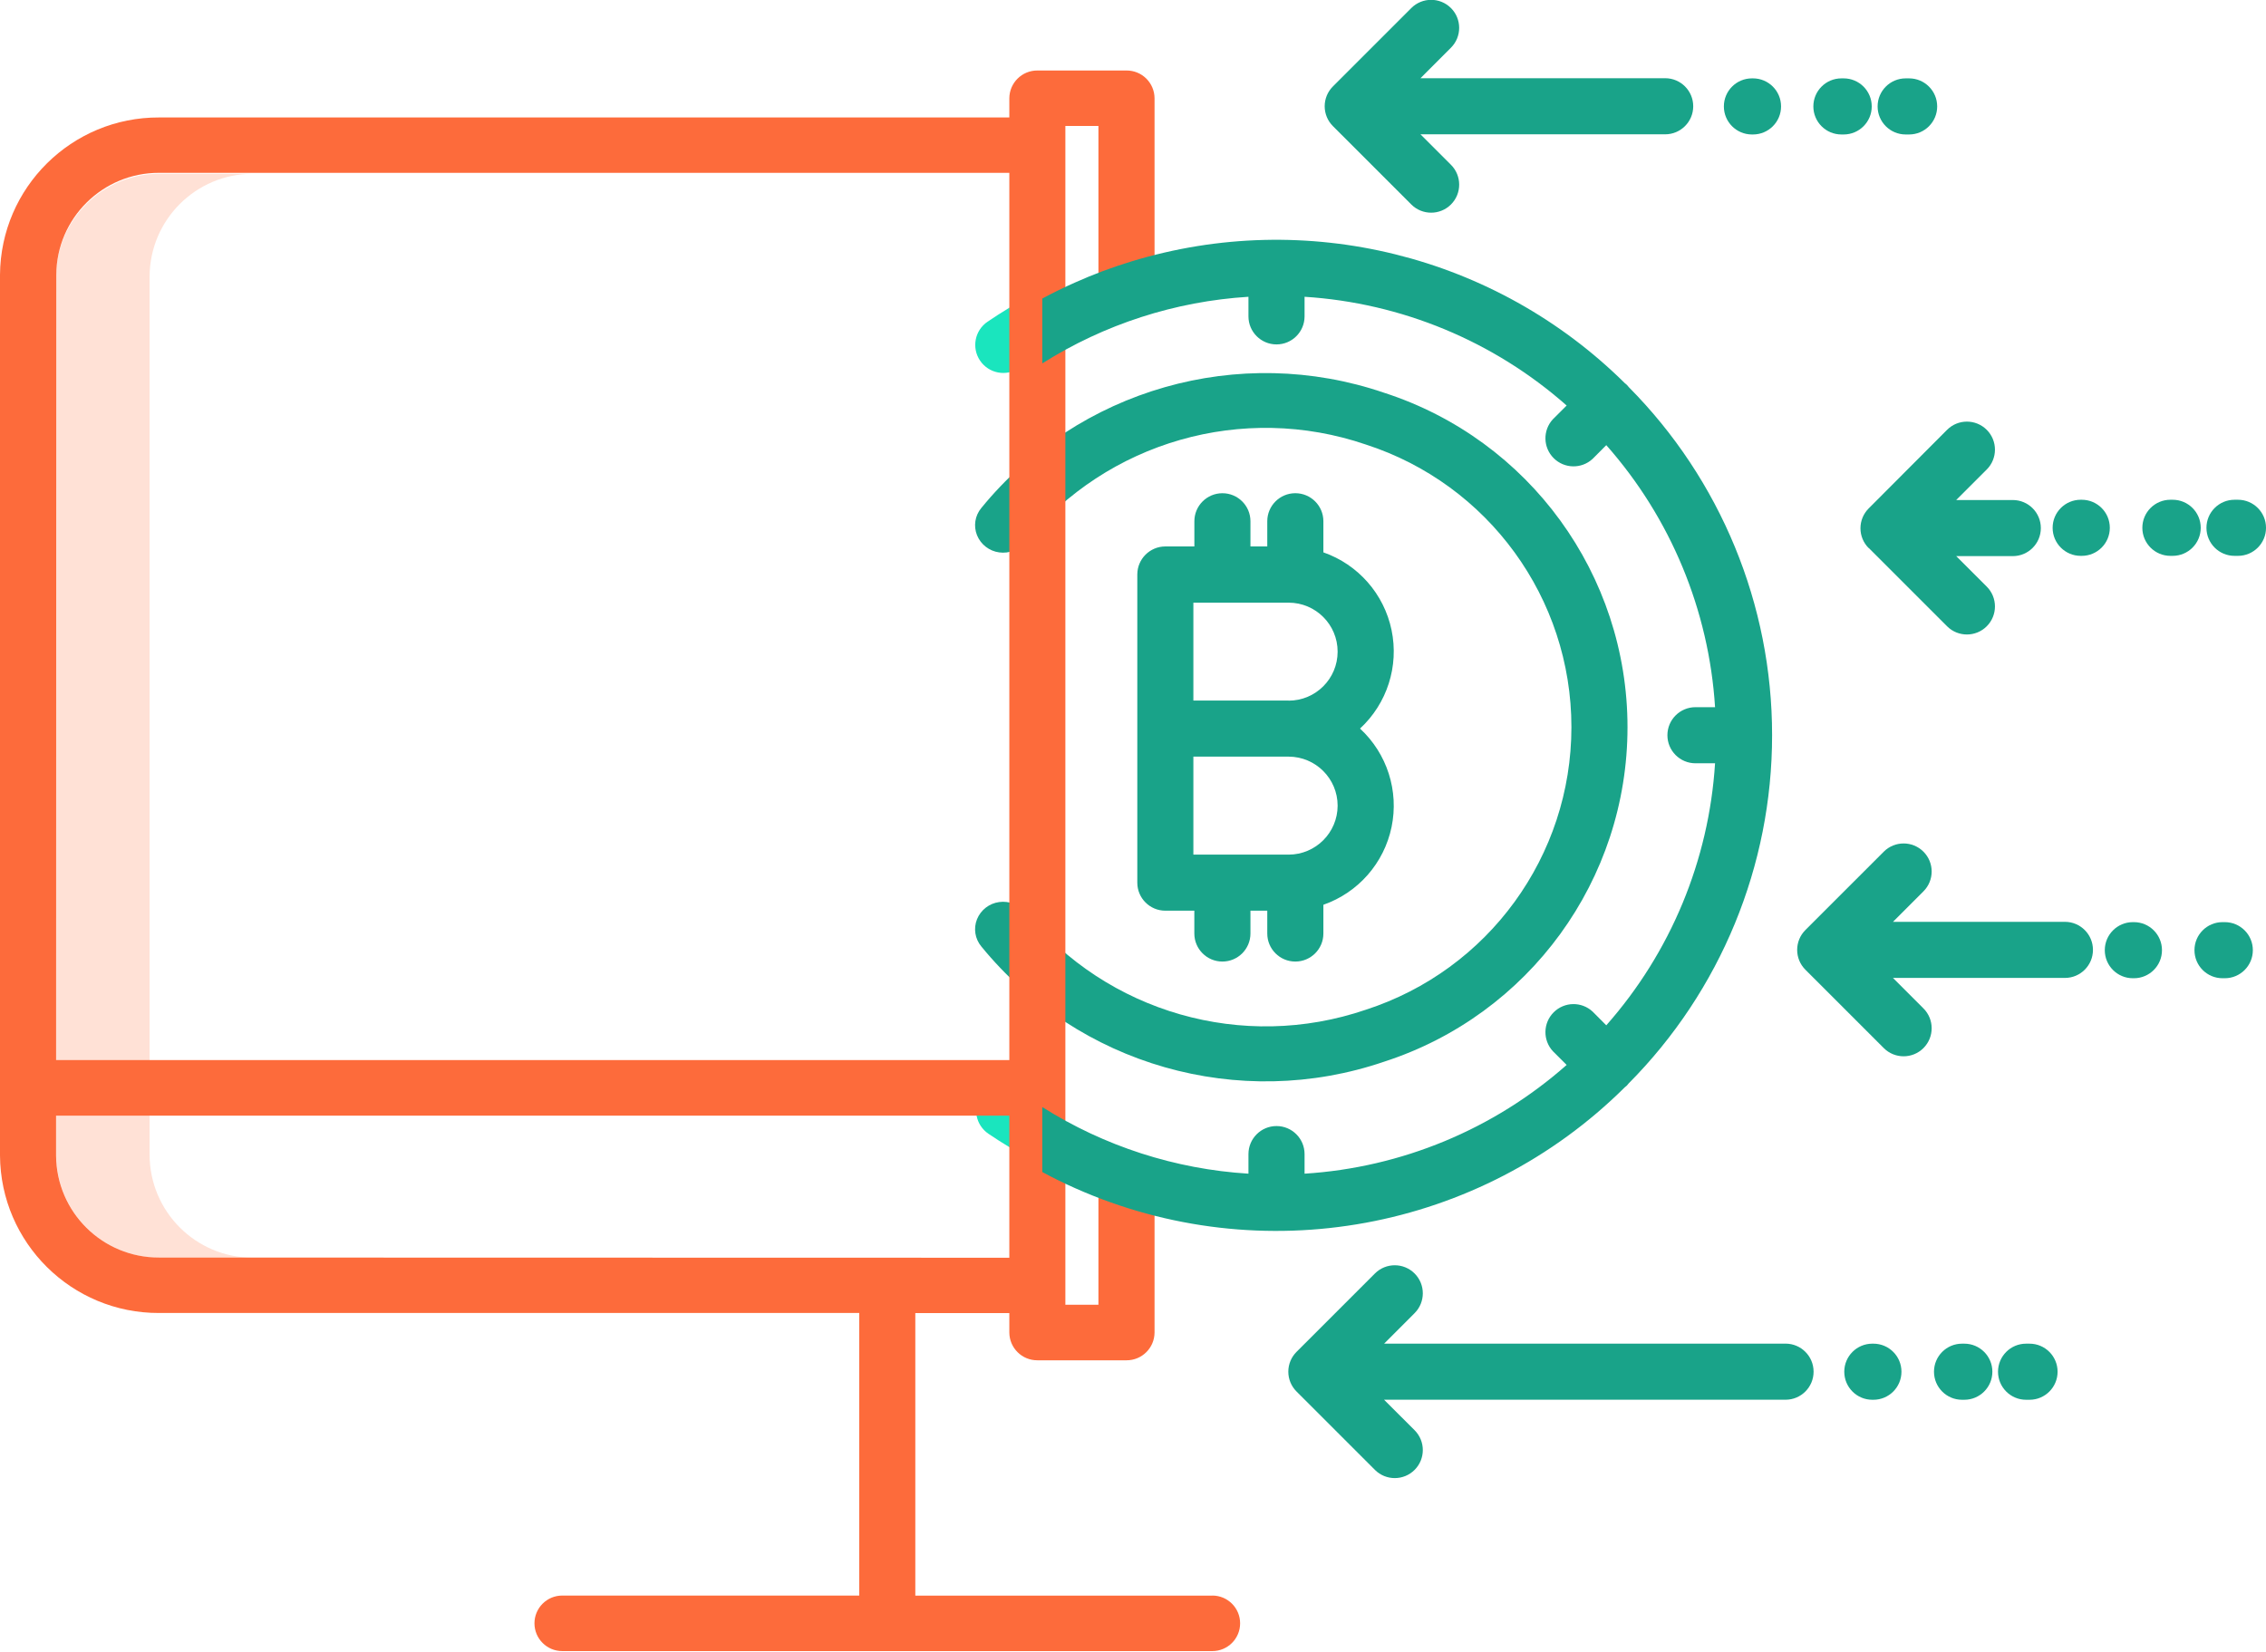
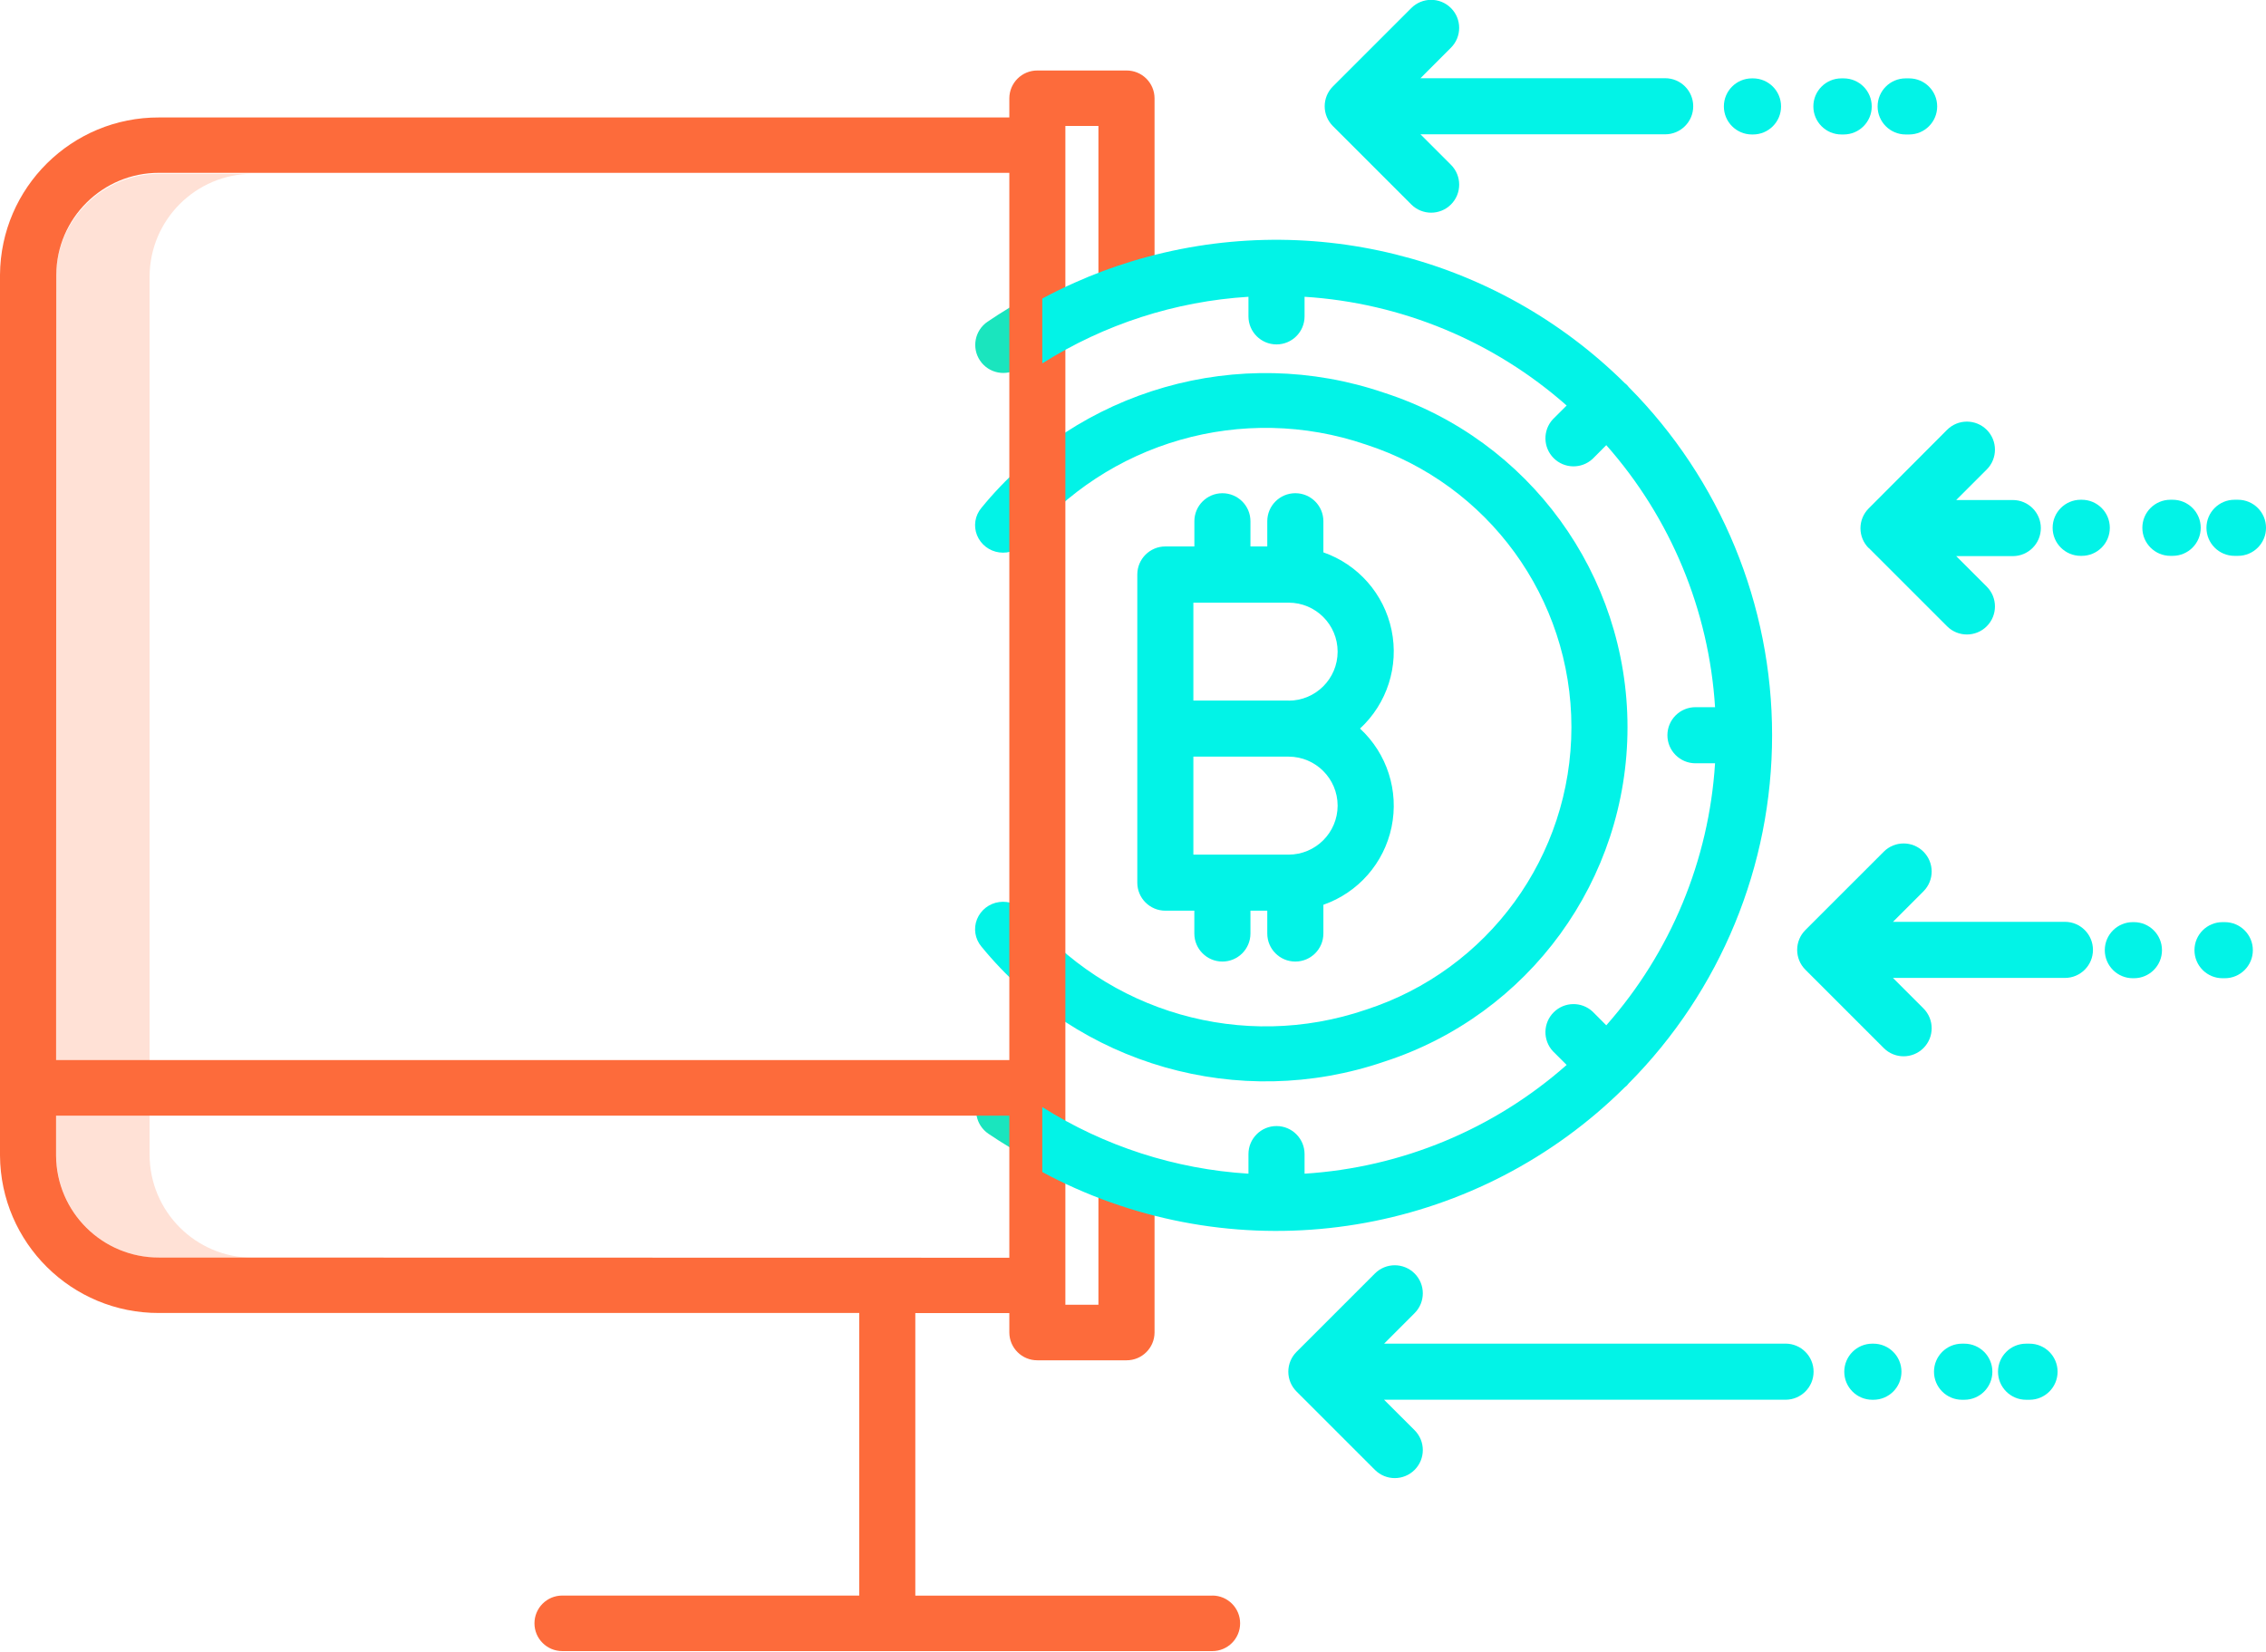
<svg xmlns="http://www.w3.org/2000/svg" width="59" height="43" viewBox="0 0 59 43">
  <g id="blockchain" transform="translate(0 -0.001)">
    <path id="Path_64" data-name="Path 64" d="M17.117,37.187H14.683A2.686,2.686,0,0,0,12,39.87V60.527h2.434V39.87A2.686,2.686,0,0,1,17.117,37.187Zm0,0" transform="translate(-10.539 -32.66)" fill="#ffe1d6" />
    <path id="Path_65" data-name="Path 65" d="M14.434,241.971v-1.049H12v1.049a2.686,2.686,0,0,0,2.683,2.683h2.434A2.686,2.686,0,0,1,14.434,241.971Zm0,0" transform="translate(-10.539 -211.899)" fill="#ffe1d6" />
    <g id="Group_110" data-name="Group 110" transform="translate(25.387 0.001)">
-       <path id="Path_66" data-name="Path 66" d="M292.907,5.326a.73.73,0,1,0,1.033-1.033l-.794-.794h6.371a.73.73,0,1,0,0-1.461h-6.371l.794-.795A.73.73,0,0,0,292.907.211l-2.041,2.041a.73.73,0,0,0,0,1.033Zm0,0" transform="translate(-281.548 -0.001)" fill="#19a389" />
-       <path id="Path_67" data-name="Path 67" d="M409.652,18.2h.09a.73.73,0,1,0,0-1.461h-.09a.73.73,0,1,0,0,1.461Zm0,0" transform="translate(-385.421 -14.698)" fill="#19a389" />
-       <path id="Path_68" data-name="Path 68" d="M395.945,18.2H396a.73.73,0,1,0,0-1.461h-.059a.73.73,0,1,0,0,1.461Zm0,0" transform="translate(-373.383 -14.698)" fill="#19a389" />
-       <path id="Path_69" data-name="Path 69" d="M376.769,18.2h.028a.73.73,0,1,0,0-1.461h-.028a.73.73,0,1,0,0,1.461Zm0,0" transform="translate(-356.541 -14.698)" fill="#19a389" />
-       <path id="Path_70" data-name="Path 70" d="M435.5,290.859h-.09a.73.73,0,0,0,0,1.461h.09a.73.73,0,0,0,0-1.461Zm0,0" transform="translate(-408.044 -255.866)" fill="#19a389" />
-       <path id="Path_71" data-name="Path 71" d="M421.758,290.859H421.7a.73.73,0,0,0,0,1.461h.059a.73.73,0,0,0,0-1.461Zm0,0" transform="translate(-396.001 -255.866)" fill="#19a389" />
-       <path id="Path_72" data-name="Path 72" d="M402.551,290.859h-.028a.73.73,0,1,0,0,1.461h.028a.73.73,0,0,0,0-1.461Zm0,0" transform="translate(-379.16 -255.866)" fill="#19a389" />
-       <path id="Path_73" data-name="Path 73" d="M295.821,276.131H285.368l.794-.795a.73.73,0,0,0-1.033-1.033l-2.041,2.041a.73.73,0,0,0,0,1.033l2.041,2.041a.73.73,0,1,0,1.033-1.033l-.795-.794h10.453a.73.73,0,1,0,0-1.461Zm0,0" transform="translate(-274.717 -241.138)" fill="#19a389" />
-       <path id="Path_74" data-name="Path 74" d="M405.468,94.628l2.041,2.041a.73.73,0,1,0,1.033-1.033l-.795-.794h1.473a.73.73,0,1,0,0-1.461h-1.473l.795-.795a.73.73,0,1,0-1.033-1.033L405.468,93.6a.73.73,0,0,0,0,1.033Zm0,0" transform="translate(-382.2 -80.359)" fill="#19a389" />
-       <path id="Path_75" data-name="Path 75" d="M480.082,108.109h-.09a.73.73,0,1,0,0,1.461h.09a.73.73,0,1,0,0-1.461Zm0,0" transform="translate(-447.199 -95.094)" fill="#19a389" />
-       <path id="Path_76" data-name="Path 76" d="M466.34,108.109h-.059a.73.73,0,1,0,0,1.461h.059a.73.73,0,1,0,0-1.461Zm0,0" transform="translate(-435.157 -95.094)" fill="#19a389" />
-       <path id="Path_77" data-name="Path 77" d="M447.13,108.109H447.1a.73.73,0,1,0,0,1.461h.028a.73.73,0,0,0,0-1.461Zm0,0" transform="translate(-418.312 -95.094)" fill="#19a389" />
-       <path id="Path_78" data-name="Path 78" d="M477.489,199.484h-.059a.73.73,0,0,0,0,1.461h.059a.73.73,0,0,0,0-1.461Zm0,0" transform="translate(-444.949 -175.469)" fill="#19a389" />
-       <path id="Path_79" data-name="Path 79" d="M458.281,199.484h-.028a.73.73,0,0,0,0,1.461h.028a.73.73,0,0,0,0-1.461Zm0,0" transform="translate(-428.107 -175.469)" fill="#19a389" />
-       <path id="Path_80" data-name="Path 80" d="M398.692,184.756h-4.477l.794-.795a.73.73,0,0,0-1.033-1.033l-2.041,2.041a.73.73,0,0,0,0,1.033l2.041,2.041a.73.73,0,0,0,1.033-1.033l-.794-.794h4.477a.73.73,0,1,0,0-1.461Zm0,0" transform="translate(-370.315 -160.748)" fill="#19a389" />
-       <path id="Path_81" data-name="Path 81" d="M217.165,93.911a.74.74,0,0,0-.681-.272.728.728,0,0,0-.577.446.7.7,0,0,0,.112.711,9.554,9.554,0,0,0,10.489,3,9.155,9.155,0,0,0,0-17.42,9.553,9.553,0,0,0-10.489,3,.7.7,0,0,0-.112.711.728.728,0,0,0,.577.446.74.74,0,0,0,.681-.272,8.072,8.072,0,0,1,8.863-2.538,7.736,7.736,0,0,1,0,14.721,8.073,8.073,0,0,1-8.863-2.538Zm0,0" transform="translate(-215.855 -70.147)" fill="#19a389" />
+       <path id="Path_66" data-name="Path 66" d="M292.907,5.326a.73.73,0,1,0,1.033-1.033l-.794-.794h6.371a.73.73,0,1,0,0-1.461h-6.371l.794-.795A.73.73,0,0,0,292.907.211l-2.041,2.041a.73.73,0,0,0,0,1.033Zm0,0" transform="translate(-281.548 -0.001)" fill="#02F3E7" />
+       <path id="Path_67" data-name="Path 67" d="M409.652,18.2h.09a.73.73,0,1,0,0-1.461h-.09a.73.73,0,1,0,0,1.461Zm0,0" transform="translate(-385.421 -14.698)" fill="#02F3E7" />
+       <path id="Path_68" data-name="Path 68" d="M395.945,18.2H396a.73.73,0,1,0,0-1.461h-.059a.73.73,0,1,0,0,1.461Zm0,0" transform="translate(-373.383 -14.698)" fill="#02F3E7" />
+       <path id="Path_69" data-name="Path 69" d="M376.769,18.2h.028a.73.73,0,1,0,0-1.461h-.028a.73.73,0,1,0,0,1.461Zm0,0" transform="translate(-356.541 -14.698)" fill="#02F3E7" />
+       <path id="Path_70" data-name="Path 70" d="M435.5,290.859h-.09a.73.73,0,0,0,0,1.461h.09a.73.73,0,0,0,0-1.461Zm0,0" transform="translate(-408.044 -255.866)" fill="#02F3E7" />
+       <path id="Path_71" data-name="Path 71" d="M421.758,290.859H421.7a.73.73,0,0,0,0,1.461h.059a.73.73,0,0,0,0-1.461Zm0,0" transform="translate(-396.001 -255.866)" fill="#02F3E7" />
+       <path id="Path_72" data-name="Path 72" d="M402.551,290.859h-.028a.73.73,0,1,0,0,1.461h.028a.73.73,0,0,0,0-1.461Zm0,0" transform="translate(-379.16 -255.866)" fill="#02F3E7" />
+       <path id="Path_73" data-name="Path 73" d="M295.821,276.131H285.368l.794-.795a.73.73,0,0,0-1.033-1.033l-2.041,2.041a.73.73,0,0,0,0,1.033l2.041,2.041a.73.73,0,1,0,1.033-1.033l-.795-.794h10.453a.73.73,0,1,0,0-1.461Zm0,0" transform="translate(-274.717 -241.138)" fill="#02F3E7" />
+       <path id="Path_74" data-name="Path 74" d="M405.468,94.628l2.041,2.041a.73.73,0,1,0,1.033-1.033l-.795-.794h1.473a.73.73,0,1,0,0-1.461h-1.473l.795-.795a.73.73,0,1,0-1.033-1.033L405.468,93.6a.73.73,0,0,0,0,1.033Zm0,0" transform="translate(-382.2 -80.359)" fill="#02F3E7" />
+       <path id="Path_75" data-name="Path 75" d="M480.082,108.109h-.09a.73.73,0,1,0,0,1.461h.09a.73.73,0,1,0,0-1.461Zm0,0" transform="translate(-447.199 -95.094)" fill="#02F3E7" />
+       <path id="Path_76" data-name="Path 76" d="M466.34,108.109h-.059a.73.73,0,1,0,0,1.461h.059a.73.73,0,1,0,0-1.461Zm0,0" transform="translate(-435.157 -95.094)" fill="#02F3E7" />
+       <path id="Path_77" data-name="Path 77" d="M447.13,108.109H447.1a.73.73,0,1,0,0,1.461h.028a.73.73,0,0,0,0-1.461Zm0,0" transform="translate(-418.312 -95.094)" fill="#02F3E7" />
+       <path id="Path_78" data-name="Path 78" d="M477.489,199.484h-.059a.73.73,0,0,0,0,1.461h.059a.73.73,0,0,0,0-1.461Zm0,0" transform="translate(-444.949 -175.469)" fill="#02F3E7" />
+       <path id="Path_79" data-name="Path 79" d="M458.281,199.484h-.028a.73.73,0,0,0,0,1.461h.028a.73.73,0,0,0,0-1.461Zm0,0" transform="translate(-428.107 -175.469)" fill="#02F3E7" />
+       <path id="Path_80" data-name="Path 80" d="M398.692,184.756h-4.477l.794-.795a.73.73,0,0,0-1.033-1.033l-2.041,2.041a.73.73,0,0,0,0,1.033l2.041,2.041a.73.73,0,0,0,1.033-1.033l-.794-.794h4.477a.73.73,0,1,0,0-1.461Zm0,0" transform="translate(-370.315 -160.748)" fill="#02F3E7" />
+       <path id="Path_81" data-name="Path 81" d="M217.165,93.911a.74.74,0,0,0-.681-.272.728.728,0,0,0-.577.446.7.7,0,0,0,.112.711,9.554,9.554,0,0,0,10.489,3,9.155,9.155,0,0,0,0-17.42,9.553,9.553,0,0,0-10.489,3,.7.7,0,0,0-.112.711.728.728,0,0,0,.577.446.74.74,0,0,0,.681-.272,8.072,8.072,0,0,1,8.863-2.538,7.736,7.736,0,0,1,0,14.721,8.073,8.073,0,0,1-8.863-2.538Zm0,0" transform="translate(-215.855 -70.147)" fill="#02F3E7" />
      <path id="Path_82" data-name="Path 82" d="M217.359,63.871V65.56c-.108.068-.214.138-.32.21a.73.73,0,1,1-.82-1.209A12.865,12.865,0,0,1,217.359,63.871Zm0,0" transform="translate(-215.893 -56.183)" fill="#1ae5be" />
      <path id="Path_83" data-name="Path 83" d="M217.457,234.494v1.689a12.778,12.778,0,0,1-1.116-.674.73.73,0,1,1,.818-1.21C217.258,234.366,217.356,234.431,217.457,234.494Zm0,0" transform="translate(-215.991 -205.982)" fill="#1ae5be" />
-       <path id="Path_84" data-name="Path 84" d="M252.786,107.2a.73.73,0,0,0-.73.73v.656H251.3a.731.731,0,0,0-.73.73v8.026a.73.73,0,0,0,.73.73h.755v.594a.73.73,0,1,0,1.461,0v-.594h.438v.594a.73.73,0,0,0,1.461,0v-.748a2.734,2.734,0,0,0,.954-4.589,2.734,2.734,0,0,0-.954-4.589v-.81a.73.73,0,0,0-1.461,0v.656h-.438v-.656A.73.73,0,0,0,252.786,107.2Zm3,8.136a1.278,1.278,0,0,1-1.276,1.276h-2.48v-2.552h2.48a1.278,1.278,0,0,1,1.276,1.276Zm-1.276-2.737h-2.48V110.05h2.48a1.276,1.276,0,1,1,0,2.552Zm0,0" transform="translate(-246.345 -94.355)" fill="#19a389" />
+       <path id="Path_84" data-name="Path 84" d="M252.786,107.2a.73.73,0,0,0-.73.73v.656H251.3a.731.731,0,0,0-.73.73v8.026a.73.73,0,0,0,.73.73h.755v.594a.73.73,0,1,0,1.461,0v-.594h.438v.594a.73.73,0,0,0,1.461,0v-.748a2.734,2.734,0,0,0,.954-4.589,2.734,2.734,0,0,0-.954-4.589v-.81a.73.73,0,0,0-1.461,0v.656h-.438v-.656A.73.73,0,0,0,252.786,107.2Zm3,8.136a1.278,1.278,0,0,1-1.276,1.276h-2.48v-2.552h2.48a1.278,1.278,0,0,1,1.276,1.276Zm-1.276-2.737h-2.48V110.05h2.48a1.276,1.276,0,1,1,0,2.552Zm0,0" transform="translate(-246.345 -94.355)" fill="#02F3E7" />
    </g>
    <path id="Path_85" data-name="Path 85" d="M31.565,54.784H23.832V47.425H26.28v.507a.727.727,0,0,0,.73.723h2.321a.727.727,0,0,0,.73-.723V44.425a12.985,12.985,0,0,1-1.461-.541v3.325h-.861V16.51H28.6v4.019a12.478,12.478,0,0,1,1.461-.541v-4.2a.726.726,0,0,0-.73-.723H27.01a.727.727,0,0,0-.73.723v.5H4.143A4.128,4.128,0,0,0,0,20.386V43.323a4.128,4.128,0,0,0,4.143,4.1H22.372v7.359H14.639a.723.723,0,1,0,0,1.446H31.566a.723.723,0,1,0,0-1.446Zm-30.1-34.4A2.672,2.672,0,0,1,4.143,17.73H26.28V40.837H1.461ZM4.143,45.979a2.673,2.673,0,0,1-2.683-2.656V42.284H26.28v3.7Zm0,0" transform="translate(0 -13.228)" fill="#fd6b3b" />
-     <path id="Path_86" data-name="Path 86" d="M246.9,64.2a12.861,12.861,0,0,1-3.736,9.071.385.385,0,0,1-.1.1A12.878,12.878,0,0,1,228.759,76q-.438-.194-.861-.423V73.885a11.359,11.359,0,0,0,5.368,1.735v-.51a.73.73,0,0,1,1.461,0v.51a11.386,11.386,0,0,0,6.824-2.832l-.358-.357a.731.731,0,0,1,1.033-1.033l.357.358a11.389,11.389,0,0,0,2.832-6.824h-.51a.73.73,0,1,1,0-1.461h.51a11.387,11.387,0,0,0-2.832-6.824l-.357.358a.731.731,0,0,1-1.033-1.033l.358-.357a11.392,11.392,0,0,0-6.824-2.832v.51a.73.73,0,0,1-1.461,0v-.51a11.37,11.37,0,0,0-5.368,1.735V52.829q.424-.228.861-.421a12.4,12.4,0,0,1,1.461-.546,12.9,12.9,0,0,1,12.848,3.173.384.384,0,0,1,.1.1A12.862,12.862,0,0,1,246.9,64.2Zm0,0" transform="translate(-200.76 -45.053)" fill="#19a389" />
+     <path id="Path_86" data-name="Path 86" d="M246.9,64.2a12.861,12.861,0,0,1-3.736,9.071.385.385,0,0,1-.1.1A12.878,12.878,0,0,1,228.759,76q-.438-.194-.861-.423V73.885a11.359,11.359,0,0,0,5.368,1.735v-.51a.73.73,0,0,1,1.461,0v.51a11.386,11.386,0,0,0,6.824-2.832l-.358-.357a.731.731,0,0,1,1.033-1.033l.357.358a11.389,11.389,0,0,0,2.832-6.824h-.51a.73.73,0,1,1,0-1.461h.51a11.387,11.387,0,0,0-2.832-6.824l-.357.358a.731.731,0,0,1-1.033-1.033l.358-.357a11.392,11.392,0,0,0-6.824-2.832v.51a.73.73,0,0,1-1.461,0v-.51a11.37,11.37,0,0,0-5.368,1.735V52.829q.424-.228.861-.421a12.4,12.4,0,0,1,1.461-.546,12.9,12.9,0,0,1,12.848,3.173.384.384,0,0,1,.1.1A12.862,12.862,0,0,1,246.9,64.2Zm0,0" transform="translate(-200.76 -45.053)" fill="#02F3E7" />
  </g>
</svg>
